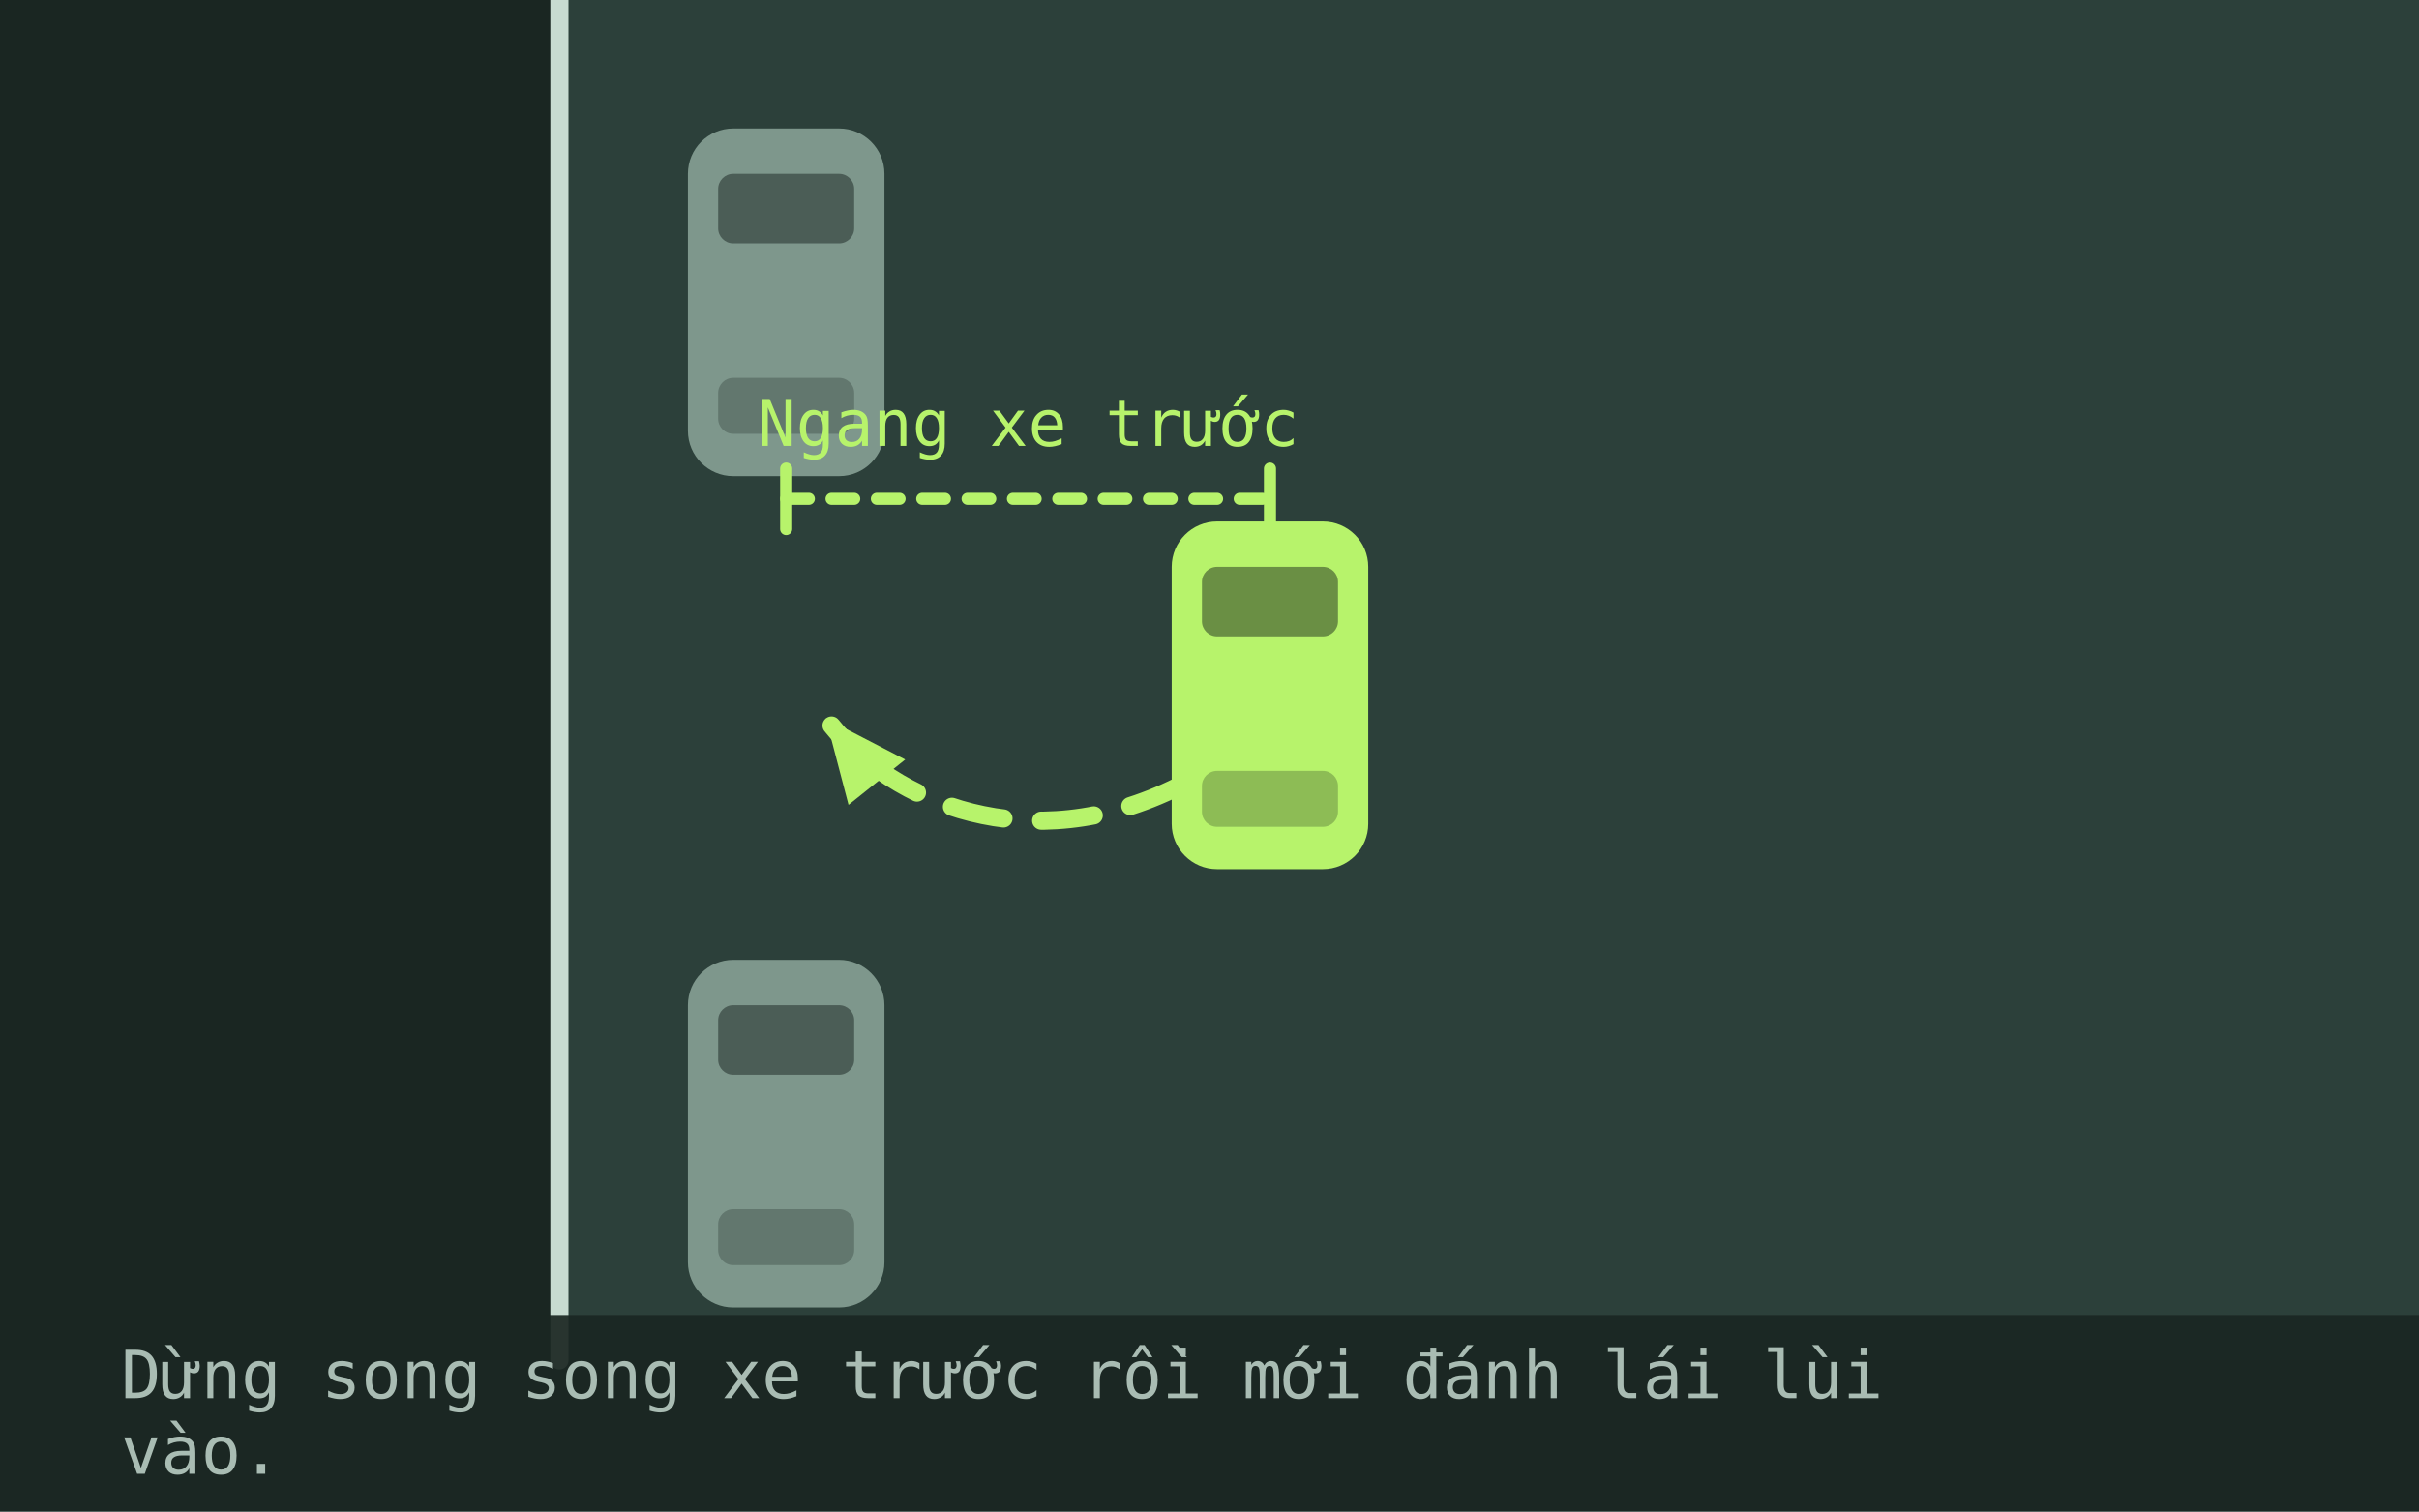
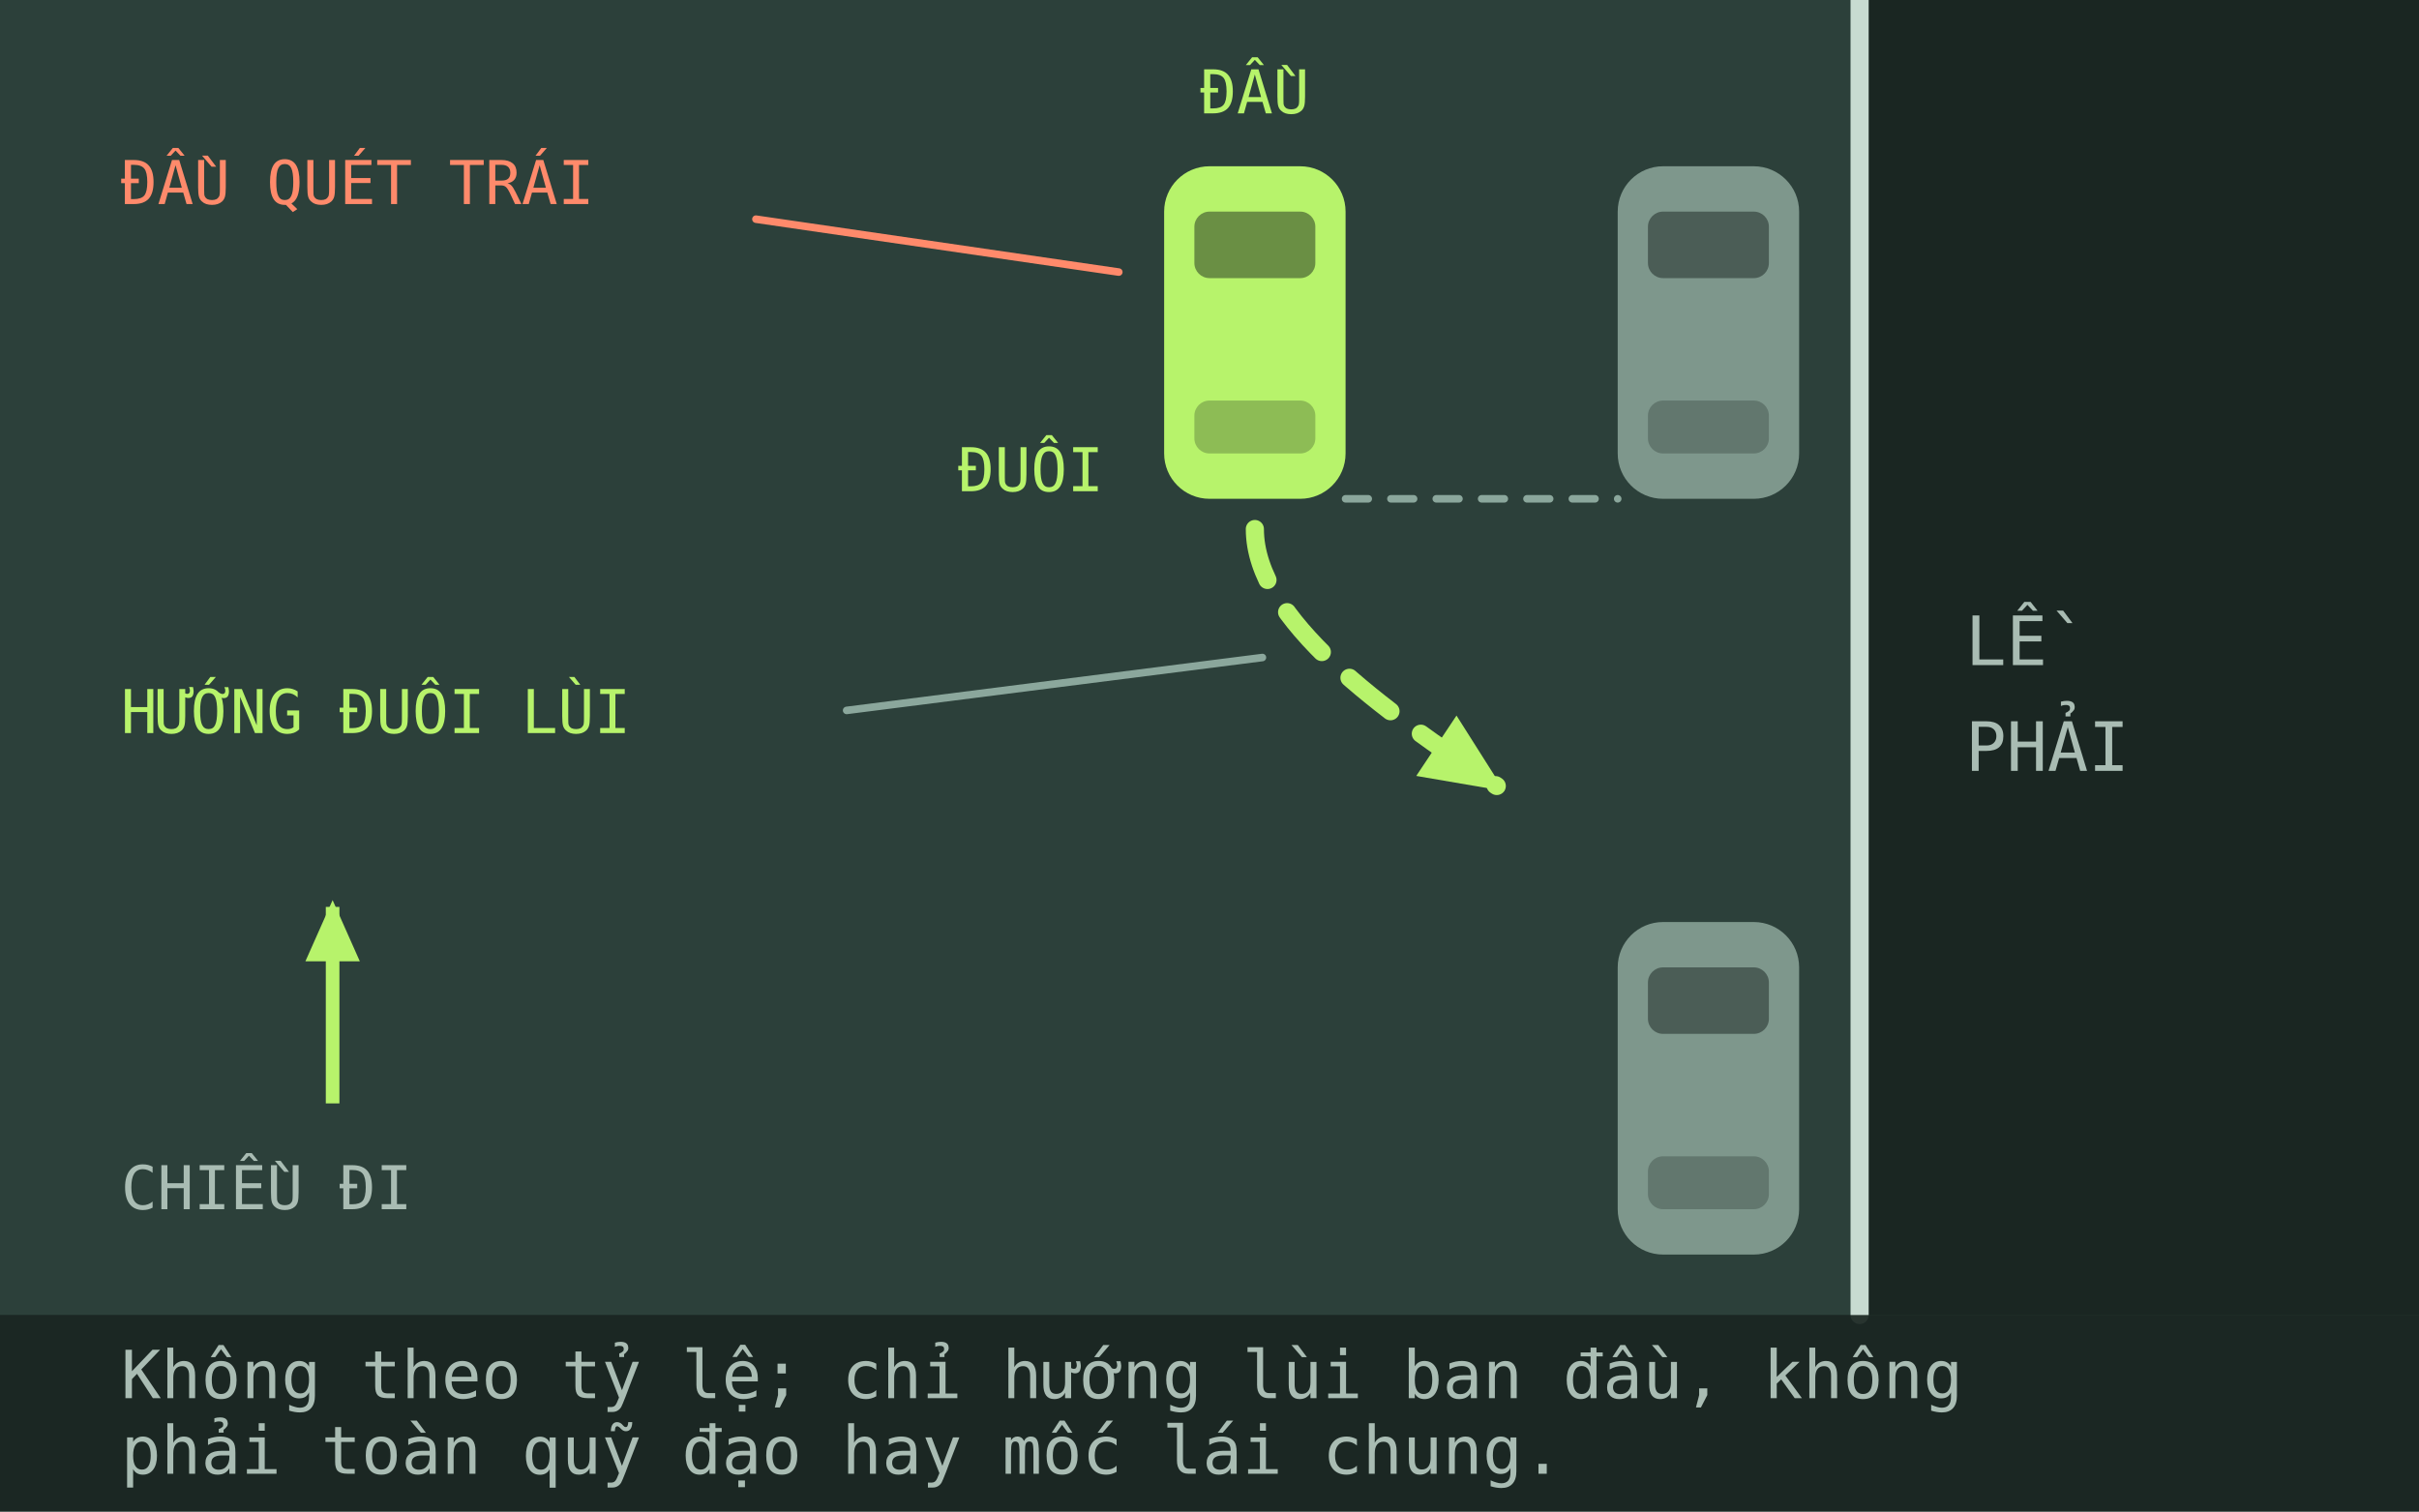
<svg xmlns="http://www.w3.org/2000/svg" viewBox="0 0 320 200" width="320" height="200" role="img" aria-labelledby="ttl">
  <defs>
    <marker id="tip" viewBox="0 0 10 10" refX="8" refY="5" markerWidth="5" markerHeight="5" orient="auto-start-reverse">
      <path d="M0 1L9 5L0 9Z" fill="#b7f36b" />
    </marker>
  </defs>
  <rect x="0" y="0" width="320" height="200" rx="0" fill="#22332e" />
-   <rect x="0" y="0" width="320" height="180" rx="0" fill="#2c403a" />
-   <rect x="0" y="0" width="74" height="180" rx="0" fill="#1a2622" />
-   <path d="M74 0L74 180" stroke="#c8dbd1" stroke-width="2.4" stroke-linecap="round" />
-   <g transform="translate(104 40) rotate(0)">
-     <rect x="-13" y="-23" width="26" height="46" rx="6" fill="#7e978c" />
-     <rect x="-9" y="-17" width="18" height="9.2" rx="2" fill="#0e1715" opacity=".45" />
-     <rect x="-9" y="10" width="18" height="7.4" rx="2" fill="#0e1715" opacity=".25" />
+   <rect x="0" y="0" width="320" height="174" rx="0" fill="#2c403a" />
+   <rect x="246" y="0" width="74" height="174" rx="0" fill="#1a2622" />
+   <g id="parallel-curb">
+     <path d="M246 0L246 174" stroke="#c8dbd1" stroke-width="2.4" stroke-linecap="round" />
  </g>
-   <g transform="translate(104 150) rotate(0)">
-     <rect x="-13" y="-23" width="26" height="46" rx="6" fill="#7e978c" />
-     <rect x="-9" y="-17" width="18" height="9.2" rx="2" fill="#0e1715" opacity=".45" />
-     <rect x="-9" y="10" width="18" height="7.4" rx="2" fill="#0e1715" opacity=".25" />
+   <g id="parallel-front">
+     <g transform="translate(226 44) rotate(0)">
+       <rect x="-12" y="-22" width="24" height="44" rx="6" fill="#7e978c" />
+       <rect x="-8" y="-16" width="16" height="8.8" rx="2" fill="#0e1715" opacity=".45" />
+       <rect x="-8" y="9" width="16" height="7" rx="2" fill="#0e1715" opacity=".25" />
+     </g>
  </g>
-   <g transform="translate(168 92) rotate(0)">
-     <rect x="-13" y="-23" width="26" height="46" rx="6" fill="#b7f36b" />
-     <rect x="-9" y="-17" width="18" height="9.2" rx="2" fill="#0e1715" opacity=".45" />
-     <rect x="-9" y="10" width="18" height="7.4" rx="2" fill="#0e1715" opacity=".25" />
+   <g id="parallel-rear">
+     <g transform="translate(226 144) rotate(0)">
+       <rect x="-12" y="-22" width="24" height="44" rx="6" fill="#7e978c" />
+       <rect x="-8" y="-16" width="16" height="8.8" rx="2" fill="#0e1715" opacity=".45" />
+       <rect x="-8" y="9" width="16" height="7" rx="2" fill="#0e1715" opacity=".25" />
+     </g>
  </g>
-   <path d="M156 104C136 114 118 106 110 96" fill="none" stroke="#b7f36b" stroke-width="2.4" stroke-dasharray="7 5" stroke-linecap="round" marker-end="url(#tip)" />
-   <path d="M104 66L168 66" stroke="#b7f36b" stroke-width="1.6" stroke-dasharray="3 3" stroke-linecap="round" />
-   <path d="M104 62L104 70" stroke="#b7f36b" stroke-width="1.6" stroke-linecap="round" />
-   <path d="M168 62L168 70" stroke="#b7f36b" stroke-width="1.6" stroke-linecap="round" />
-   <text x="136" y="59" font-family="DM Mono, ui-monospace, monospace" font-size="8.5" font-weight="500" fill="#b7f36b" text-anchor="middle">Ngang xe trước</text>
+   <text x="260" y="88" font-family="DM Mono, ui-monospace, monospace" font-size="9" font-weight="500" fill="#a9bcb3" text-anchor="start">LỀ</text>
+   <text x="260" y="102" font-family="DM Mono, ui-monospace, monospace" font-size="9" font-weight="500" fill="#a9bcb3" text-anchor="start">PHẢI</text>
+   <g id="parallel-traffic">
+     <path d="M44 146L44 120" fill="none" stroke="#b7f36b" stroke-width="1.8" marker-end="url(#tip)" />
+   </g>
+   <text x="16" y="160" font-family="DM Mono, ui-monospace, monospace" font-size="8" font-weight="500" fill="#a9bcb3" text-anchor="start">CHIỀU ĐI</text>
+   <g id="parallel-car">
+     <g transform="translate(166 44) rotate(0)">
+       <rect x="-12" y="-22" width="24" height="44" rx="6" fill="#b7f36b" />
+       <rect x="-8" y="-16" width="16" height="8.8" rx="2" fill="#0e1715" opacity=".45" />
+       <rect x="-8" y="9" width="16" height="7" rx="2" fill="#0e1715" opacity=".25" />
+     </g>
+   </g>
+   <text x="166" y="15" font-family="DM Mono, ui-monospace, monospace" font-size="8" font-weight="500" fill="#b7f36b" text-anchor="middle">ĐẦU</text>
+   <text x="146" y="65" font-family="DM Mono, ui-monospace, monospace" font-size="8" font-weight="500" fill="#b7f36b" text-anchor="end">ĐUÔI</text>
+   <g id="parallel-alignment">
+     <path d="M178 66L214 66" stroke="#8ba79c" stroke-width="1" stroke-dasharray="3 3" stroke-linecap="round" />
+   </g>
+   <text x="16" y="27" font-family="DM Mono, ui-monospace, monospace" font-size="8" font-weight="500" fill="#ff8a6b" text-anchor="start">ĐẦU QUÉT TRÁI</text>
+   <path d="M100 29L148 36" stroke="#ff8a6b" stroke-width="1" stroke-linecap="round" />
+   <text x="16" y="97" font-family="DM Mono, ui-monospace, monospace" font-size="8" font-weight="500" fill="#b7f36b" text-anchor="start">HƯỚNG ĐUÔI LÙI</text>
+   <path d="M112 94L167 87" stroke="#8ba79c" stroke-width="1" stroke-linecap="round" />
+   <g id="parallel-reverse">
+     <path d="M166 70C166 82 183 94 198 104" fill="none" stroke="#b7f36b" stroke-width="2.4" stroke-dasharray="7 5" stroke-linecap="round" marker-end="url(#tip)" />
+   </g>
  <rect x="0" y="174" width="320" height="26" rx="0" fill="#1a2622" opacity="0.92" />
-   <text x="16" y="185" font-family="DM Mono, ui-monospace, monospace" font-size="8.8" font-weight="500" fill="#a9bcb3" text-anchor="start">Dừng song song xe trước rồi mới đánh lái lùi</text>
-   <text x="16" y="195" font-family="DM Mono, ui-monospace, monospace" font-size="8.8" font-weight="500" fill="#a9bcb3" text-anchor="start">vào.</text>
+   <text x="16" y="185" font-family="DM Mono, ui-monospace, monospace" font-size="8.8" font-weight="500" fill="#a9bcb3" text-anchor="start">Không theo tỷ lệ; chỉ hướng lùi ban đầu, không</text>
+   <text x="16" y="195" font-family="DM Mono, ui-monospace, monospace" font-size="8.8" font-weight="500" fill="#a9bcb3" text-anchor="start">phải toàn quỹ đạo hay mốc lái chung.</text>
</svg>
